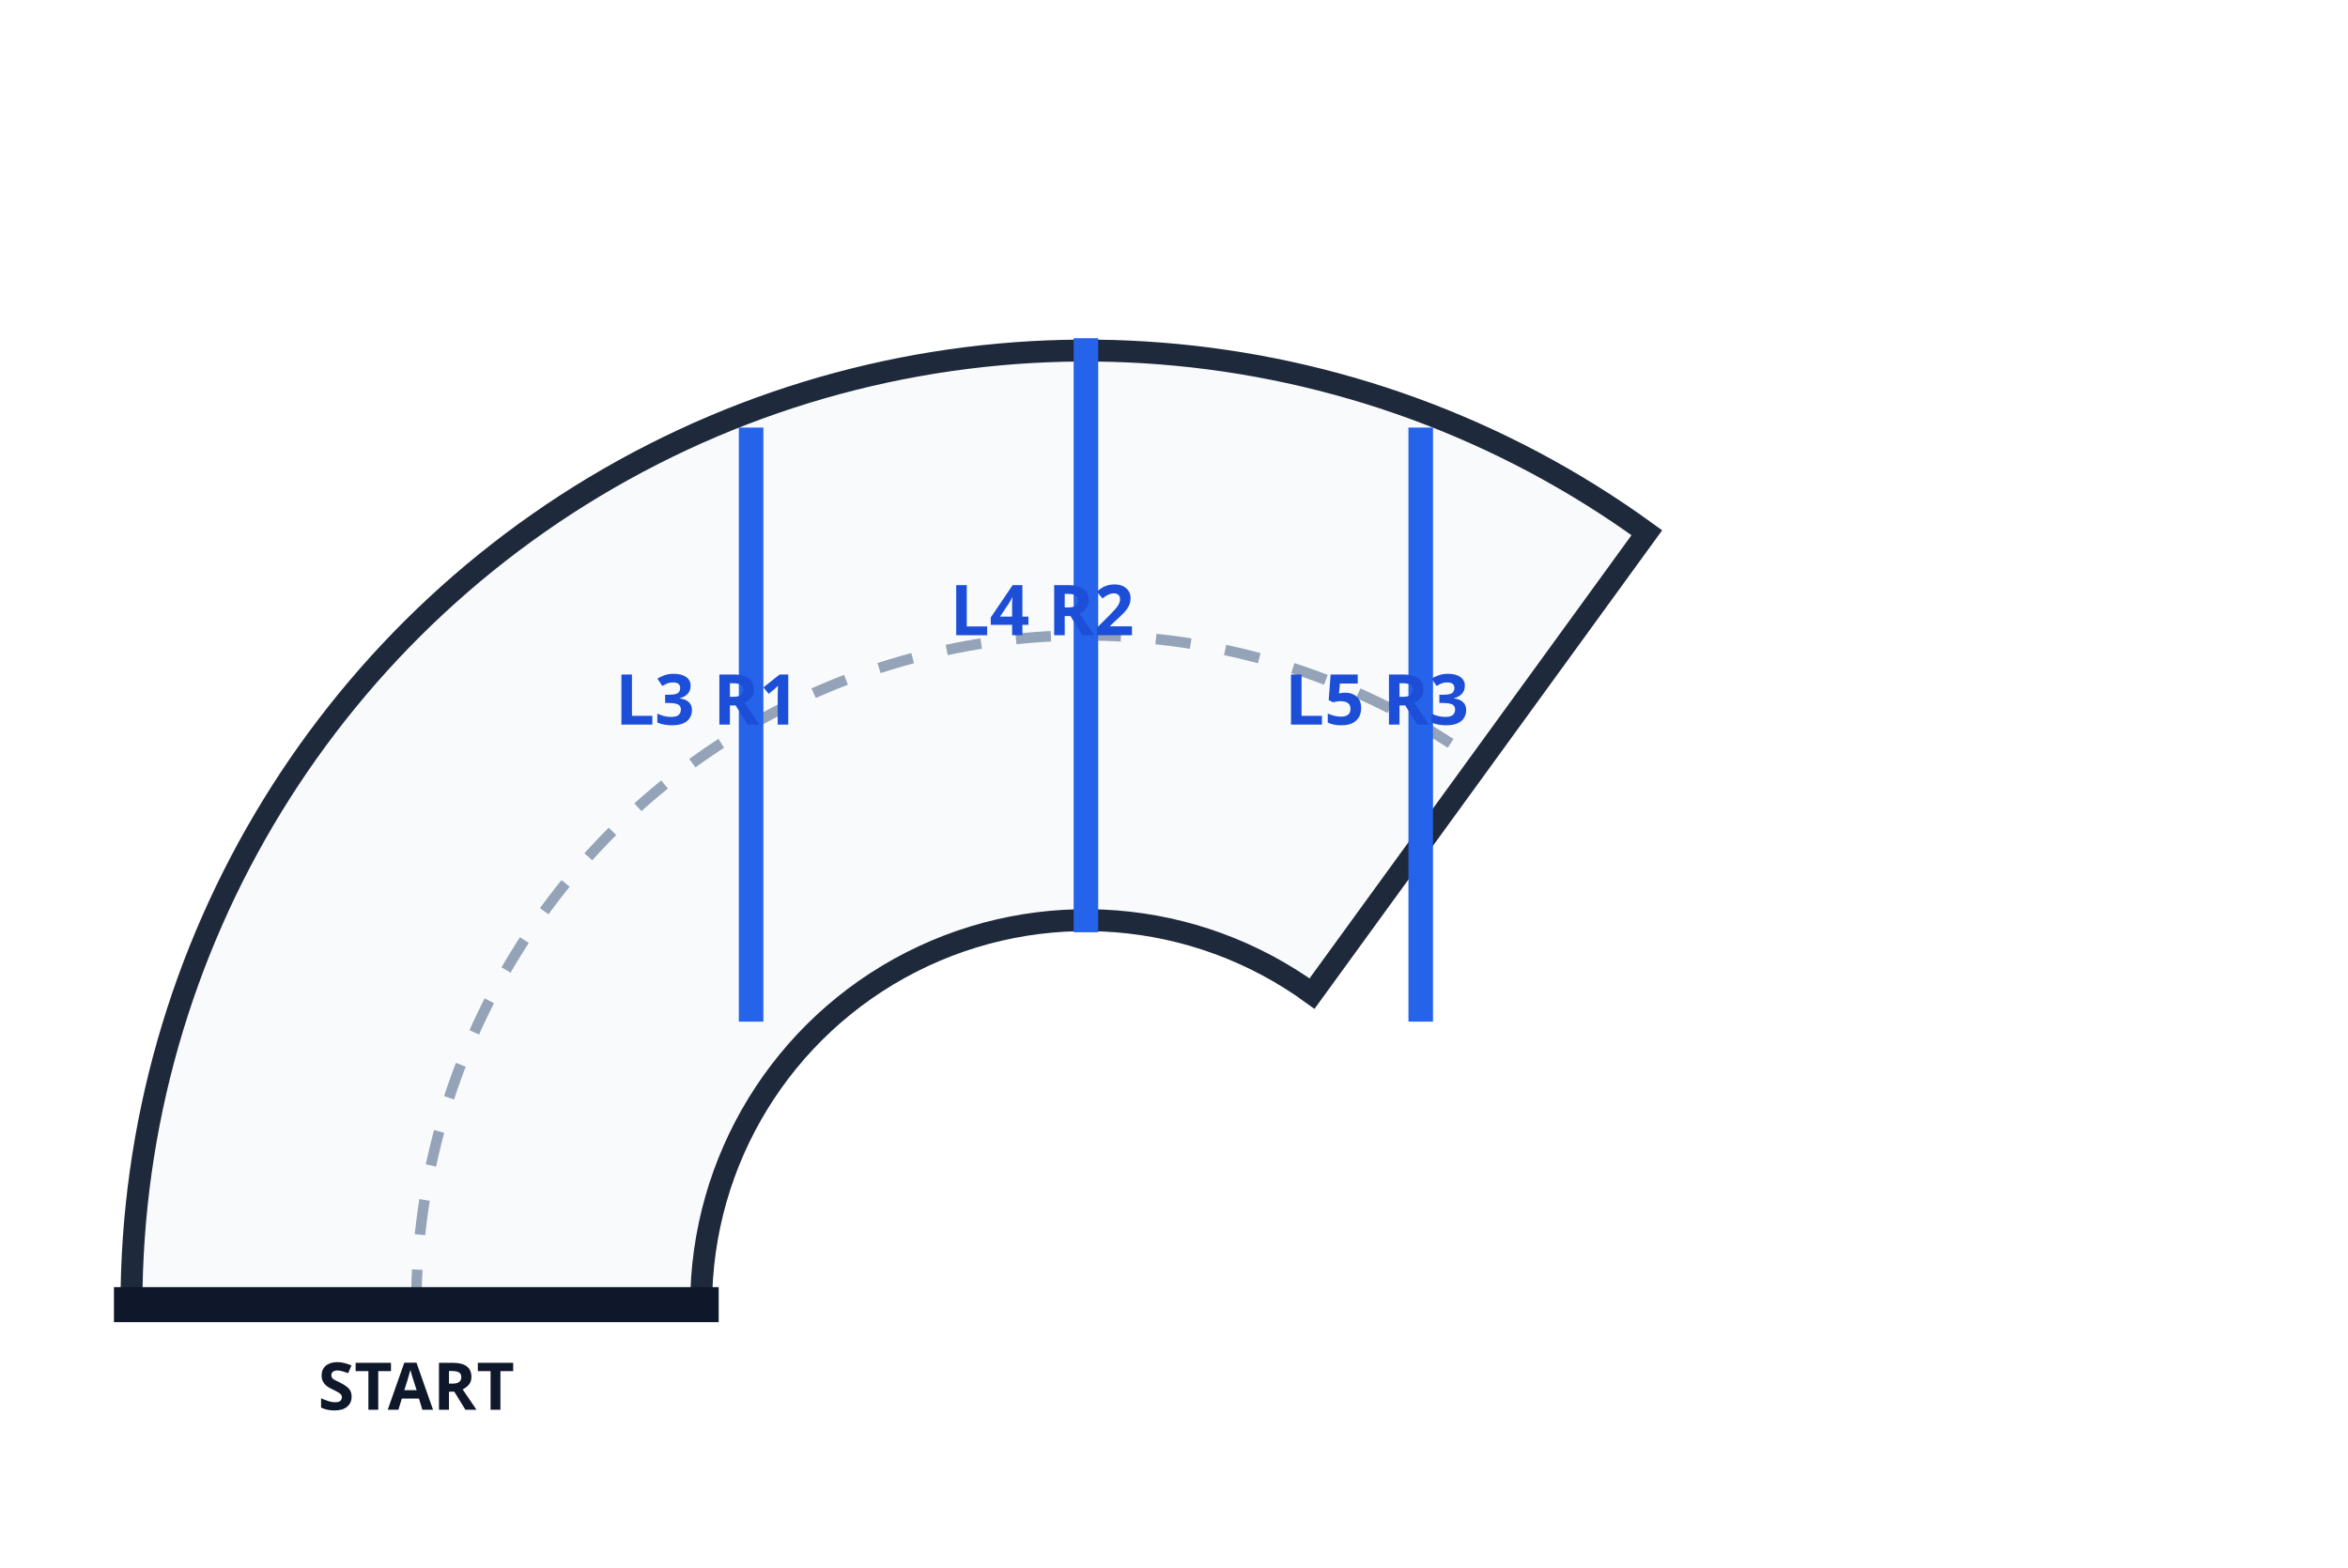
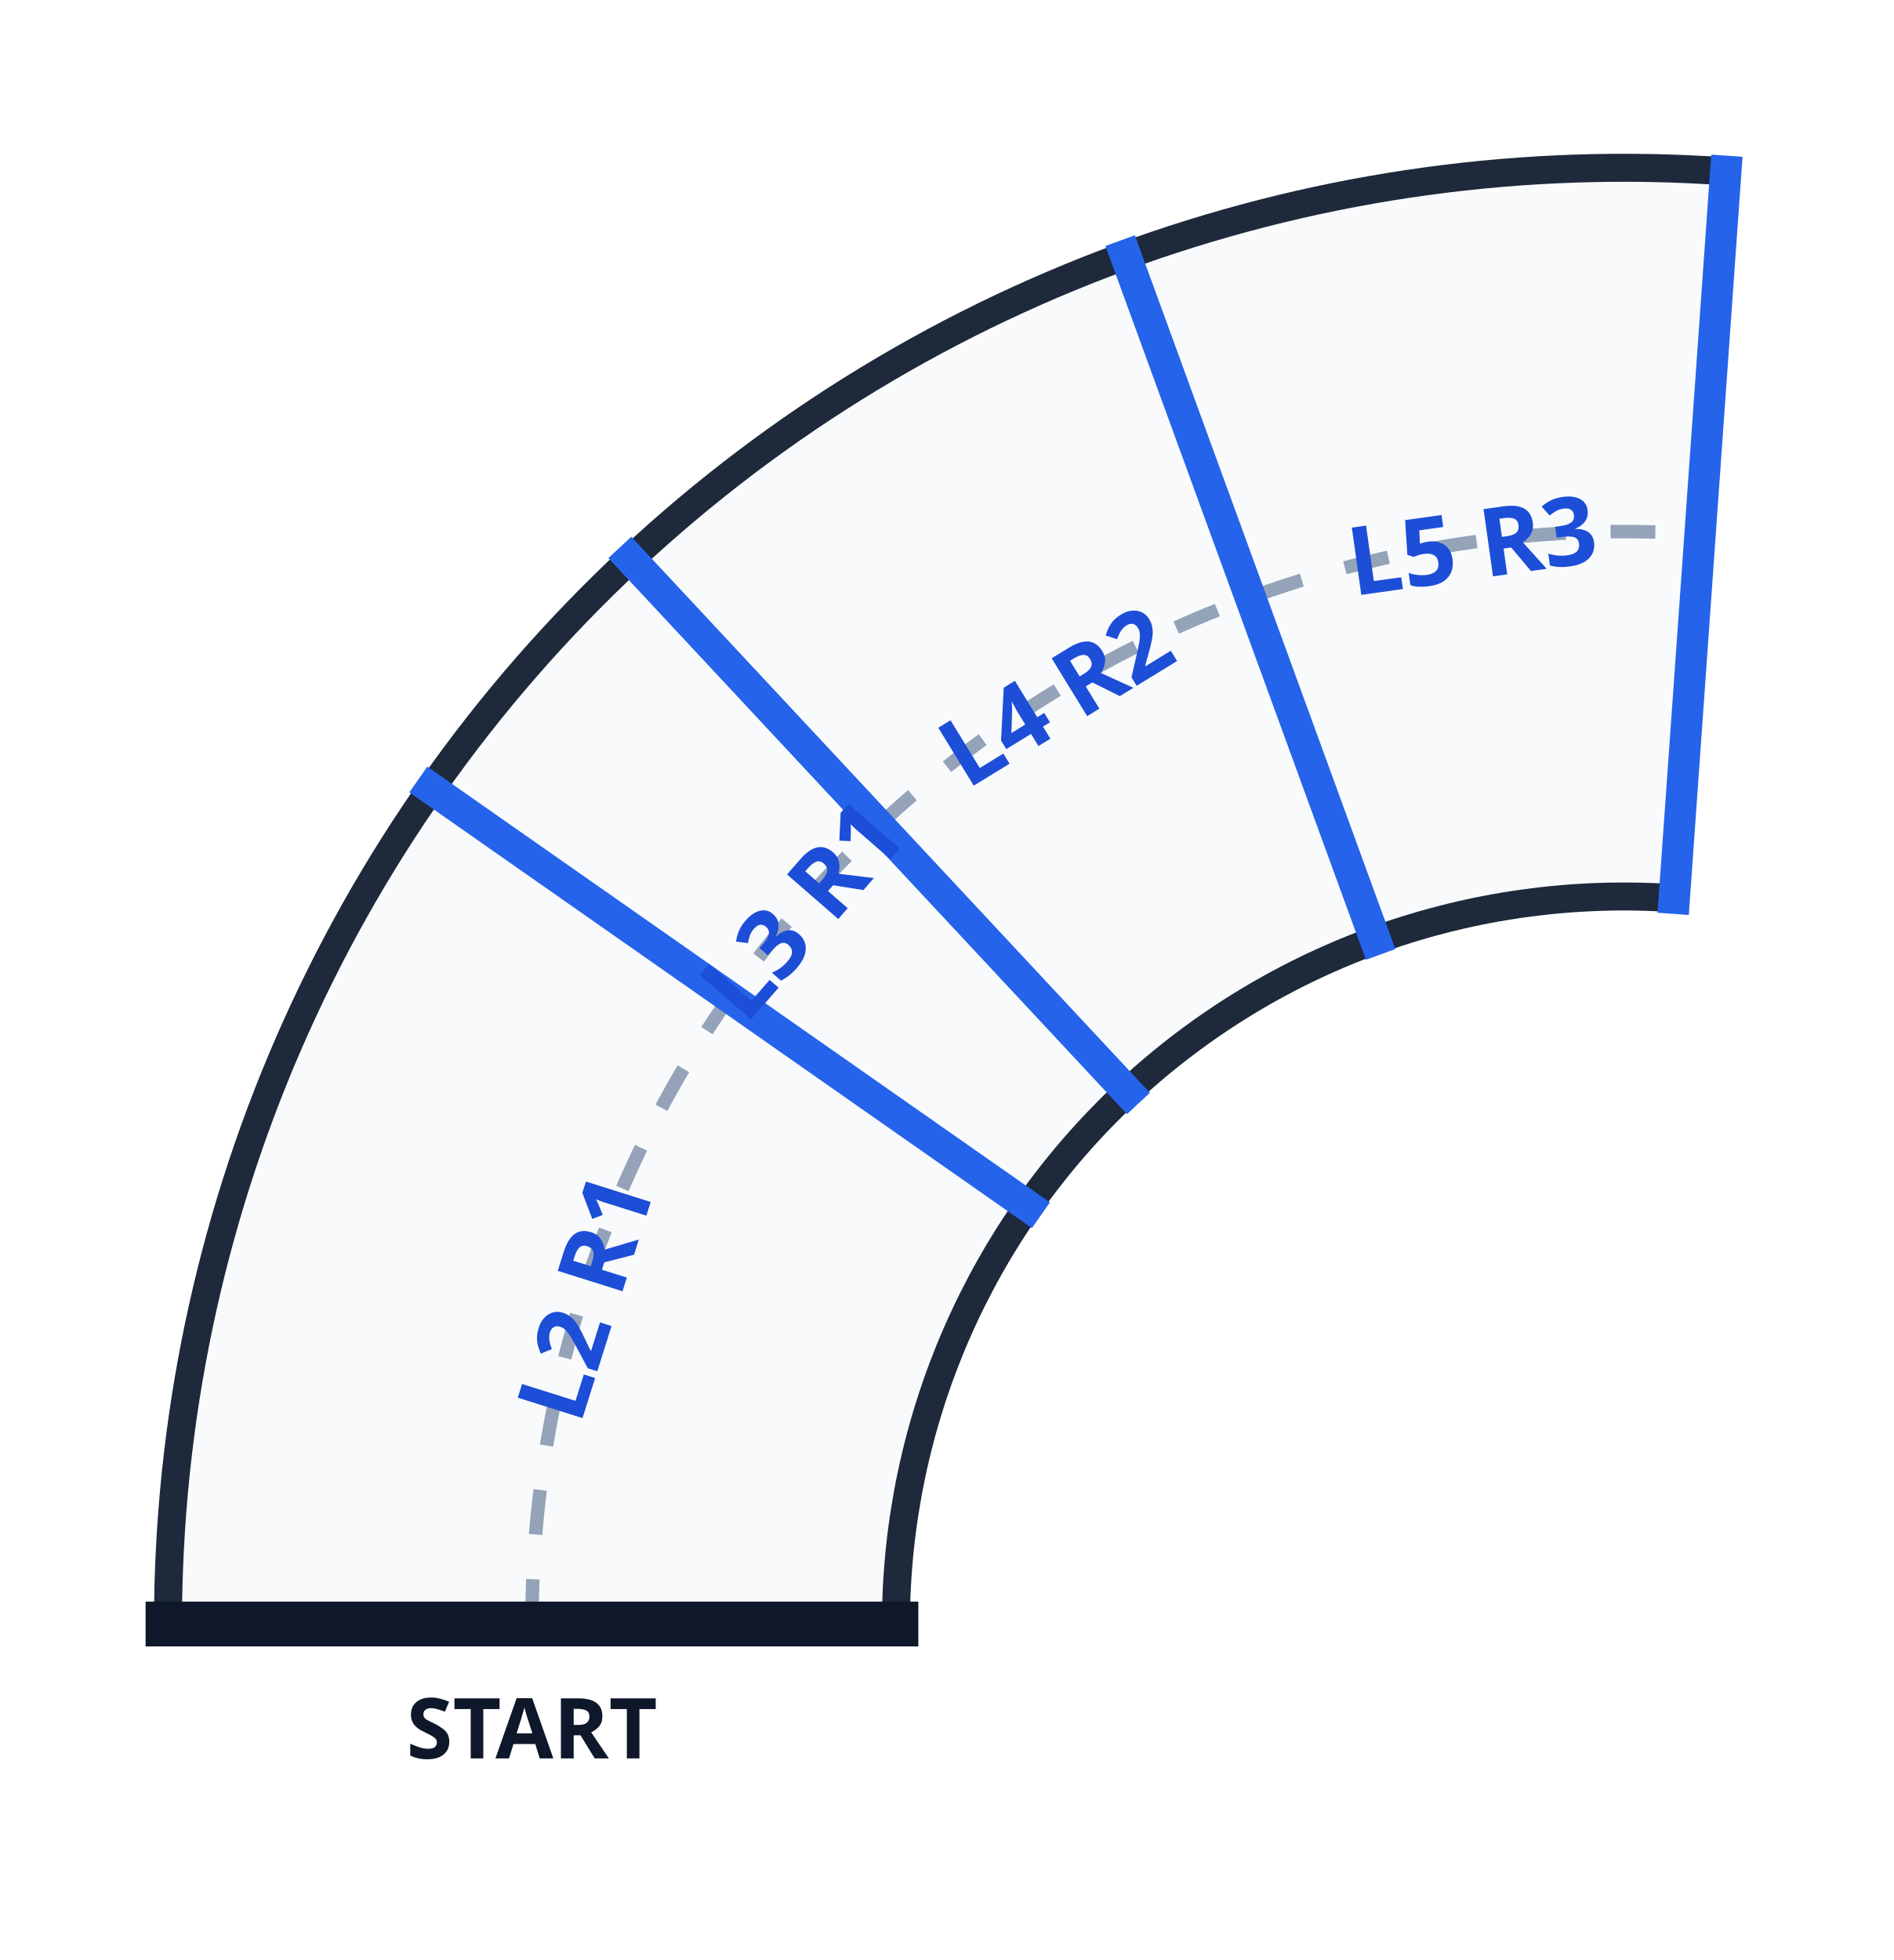
- <svg xmlns="http://www.w3.org/2000/svg" viewBox="0 0 267.9 178.9" width="267.9mm" height="178.9mm">
+ <svg xmlns="http://www.w3.org/2000/svg" viewBox="0 0 169.1 175.0" width="169.1mm" height="175.0mm">
  <defs>
    <style>
      text { user-select: none; }
    </style>
  </defs>
  <g id="template_curve_medium">
-     <path d="M 15.0 148.9 A 108.9 108.9 0 0 1 187.9 60.8 L 149.7 113.4 A 43.9 43.9 0 0 0 80.0 148.9 Z" fill="#f8fafc" stroke="#1e293b" stroke-width="2.5" />
-     <path d="M 47.5 148.9 A 76.4 76.4 0 0 1 168.8 87.1" fill="none" stroke="#94a3b8" stroke-width="1.2" stroke-dasharray="4,4" />
-     <line x1="15.0" y1="148.9" x2="80.0" y2="148.9" stroke="#0f172a" stroke-width="4.0" stroke-linecap="square" />
-     <text x="47.5" y="160.9" font-family="sans-serif" font-size="7.5" font-weight="bold" fill="#0f172a" text-anchor="middle">START</text>
-     <line x1="85.7" y1="50.2" x2="85.7" y2="115.2" stroke="#2563eb" stroke-width="2.8" stroke-linecap="square" />
-     <text x="80.7" y="82.7" font-family="sans-serif" font-size="8" font-weight="bold" fill="#1d4ed8" text-anchor="middle">L3 R1</text>
-     <line x1="123.9" y1="40.0" x2="123.9" y2="105.0" stroke="#2563eb" stroke-width="2.8" stroke-linecap="square" />
-     <text x="118.9" y="72.5" font-family="sans-serif" font-size="8" font-weight="bold" fill="#1d4ed8" text-anchor="middle">L4 R2</text>
-     <line x1="162.1" y1="50.2" x2="162.1" y2="115.2" stroke="#2563eb" stroke-width="2.8" stroke-linecap="square" />
-     <text x="157.1" y="82.7" font-family="sans-serif" font-size="8" font-weight="bold" fill="#1d4ed8" text-anchor="middle">L5 R3</text>
+     <path d="M 15.0 145.0 A 130.0 130.0 0 0 1 154.1 15.3 L 149.5 80.2 A 65.0 65.0 0 0 0 80.0 145.0 Z" fill="#f8fafc" stroke="#1e293b" stroke-width="2.5" />
+     <path d="M 47.5 145.0 A 97.5 97.5 0 0 1 151.8 47.7" fill="none" stroke="#94a3b8" stroke-width="1.2" stroke-dasharray="4,4" />
+     <line x1="15.0" y1="145.0" x2="80.0" y2="145.0" stroke="#0f172a" stroke-width="4.0" stroke-linecap="square" />
+     <g transform="translate(47.5, 157.0)">
+       <text x="0" y="0" font-family="sans-serif" font-size="7.5" font-weight="bold" fill="#0f172a" text-anchor="middle">START</text>
+     </g>
+     <line x1="91.8" y1="107.7" x2="38.5" y2="70.4" stroke="#2563eb" stroke-width="2.8" stroke-linecap="square" />
+     <g transform="translate(52.0, 115.7) rotate(-72.5)">
+       <text x="0" y="0" font-family="sans-serif" font-size="8.5" font-weight="bold" fill="#1d4ed8" text-anchor="middle" dominant-baseline="central">L2 R1</text>
+     </g>
+     <line x1="100.7" y1="97.5" x2="56.3" y2="49.9" stroke="#2563eb" stroke-width="2.8" stroke-linecap="square" />
+     <g transform="translate(71.4, 81.0) rotate(-49.0)">
+       <text x="0" y="0" font-family="sans-serif" font-size="8.5" font-weight="bold" fill="#1d4ed8" text-anchor="middle" dominant-baseline="central">L3 R1</text>
+     </g>
+     <line x1="122.8" y1="83.9" x2="100.5" y2="22.8" stroke="#2563eb" stroke-width="2.8" stroke-linecap="square" />
+     <g transform="translate(94.1, 61.9) rotate(-31.5)">
+       <text x="0" y="0" font-family="sans-serif" font-size="8.5" font-weight="bold" fill="#1d4ed8" text-anchor="middle" dominant-baseline="central">L4 R2</text>
+     </g>
+     <line x1="149.5" y1="80.2" x2="154.1" y2="15.3" stroke="#2563eb" stroke-width="2.8" stroke-linecap="square" />
+     <g transform="translate(131.4, 48.4) rotate(-8.0)">
+       <text x="0" y="0" font-family="sans-serif" font-size="8.5" font-weight="bold" fill="#1d4ed8" text-anchor="middle" dominant-baseline="central">L5 R3</text>
+     </g>
  </g>
</svg>
